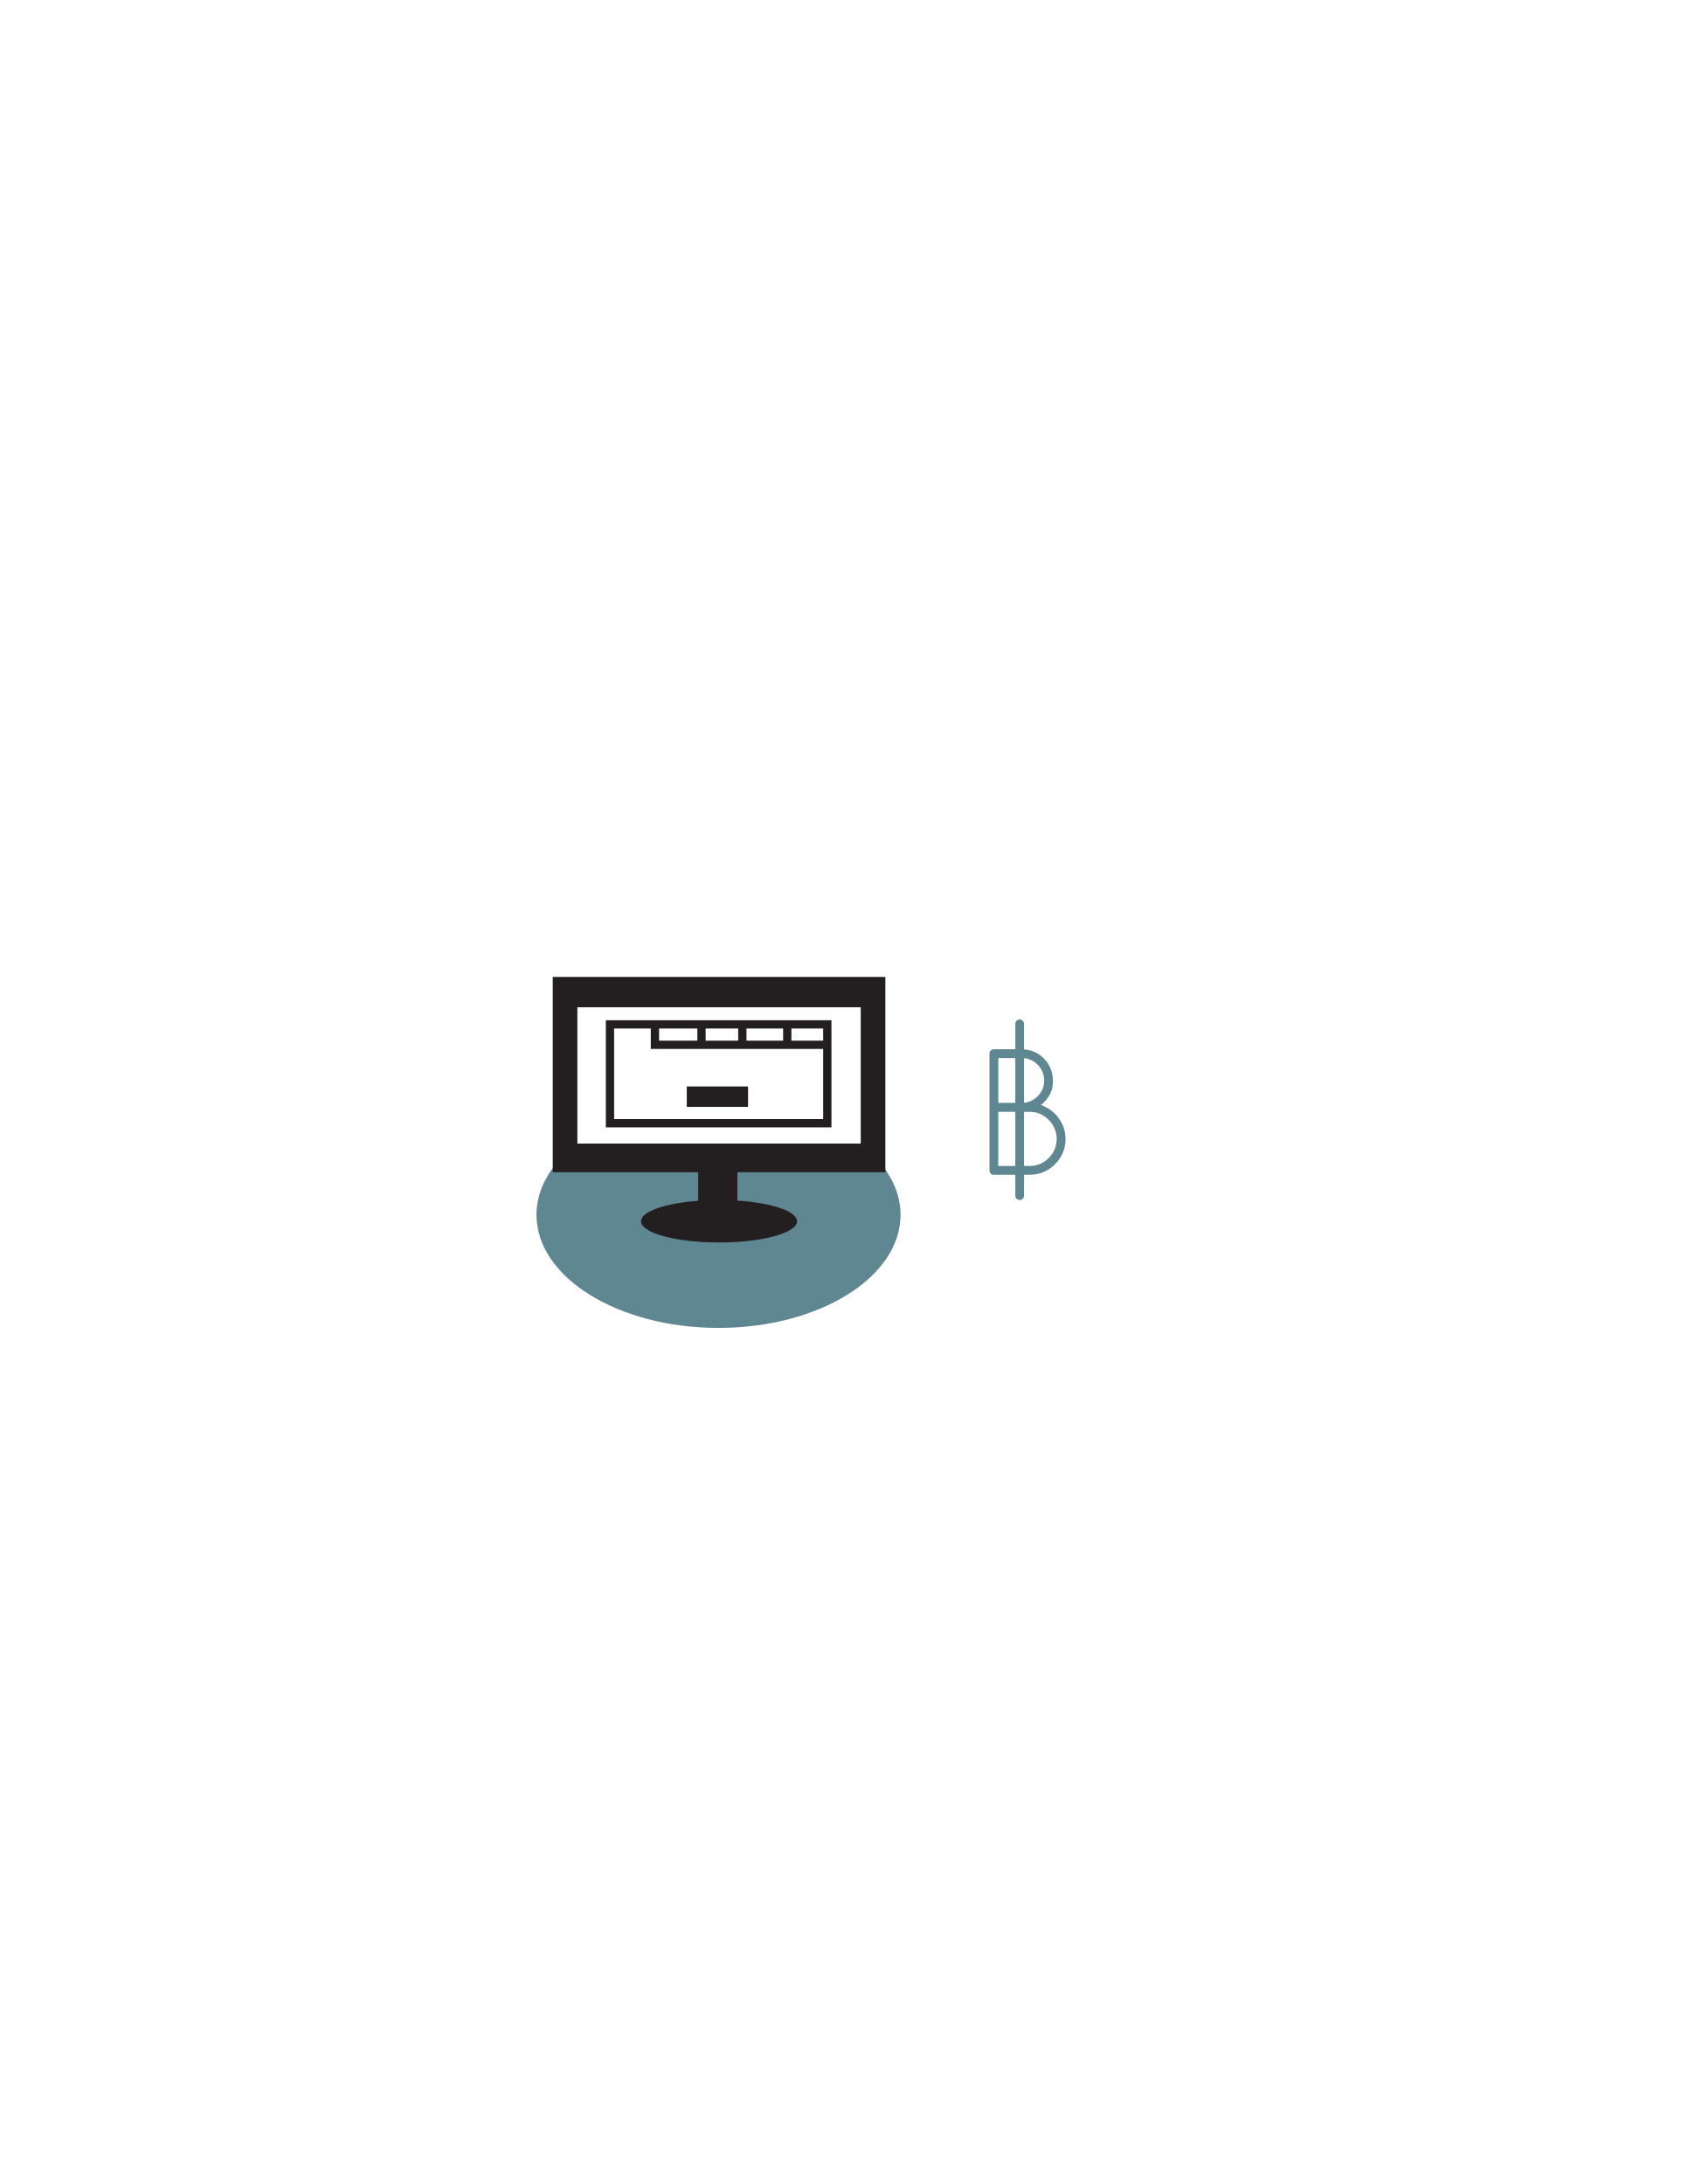
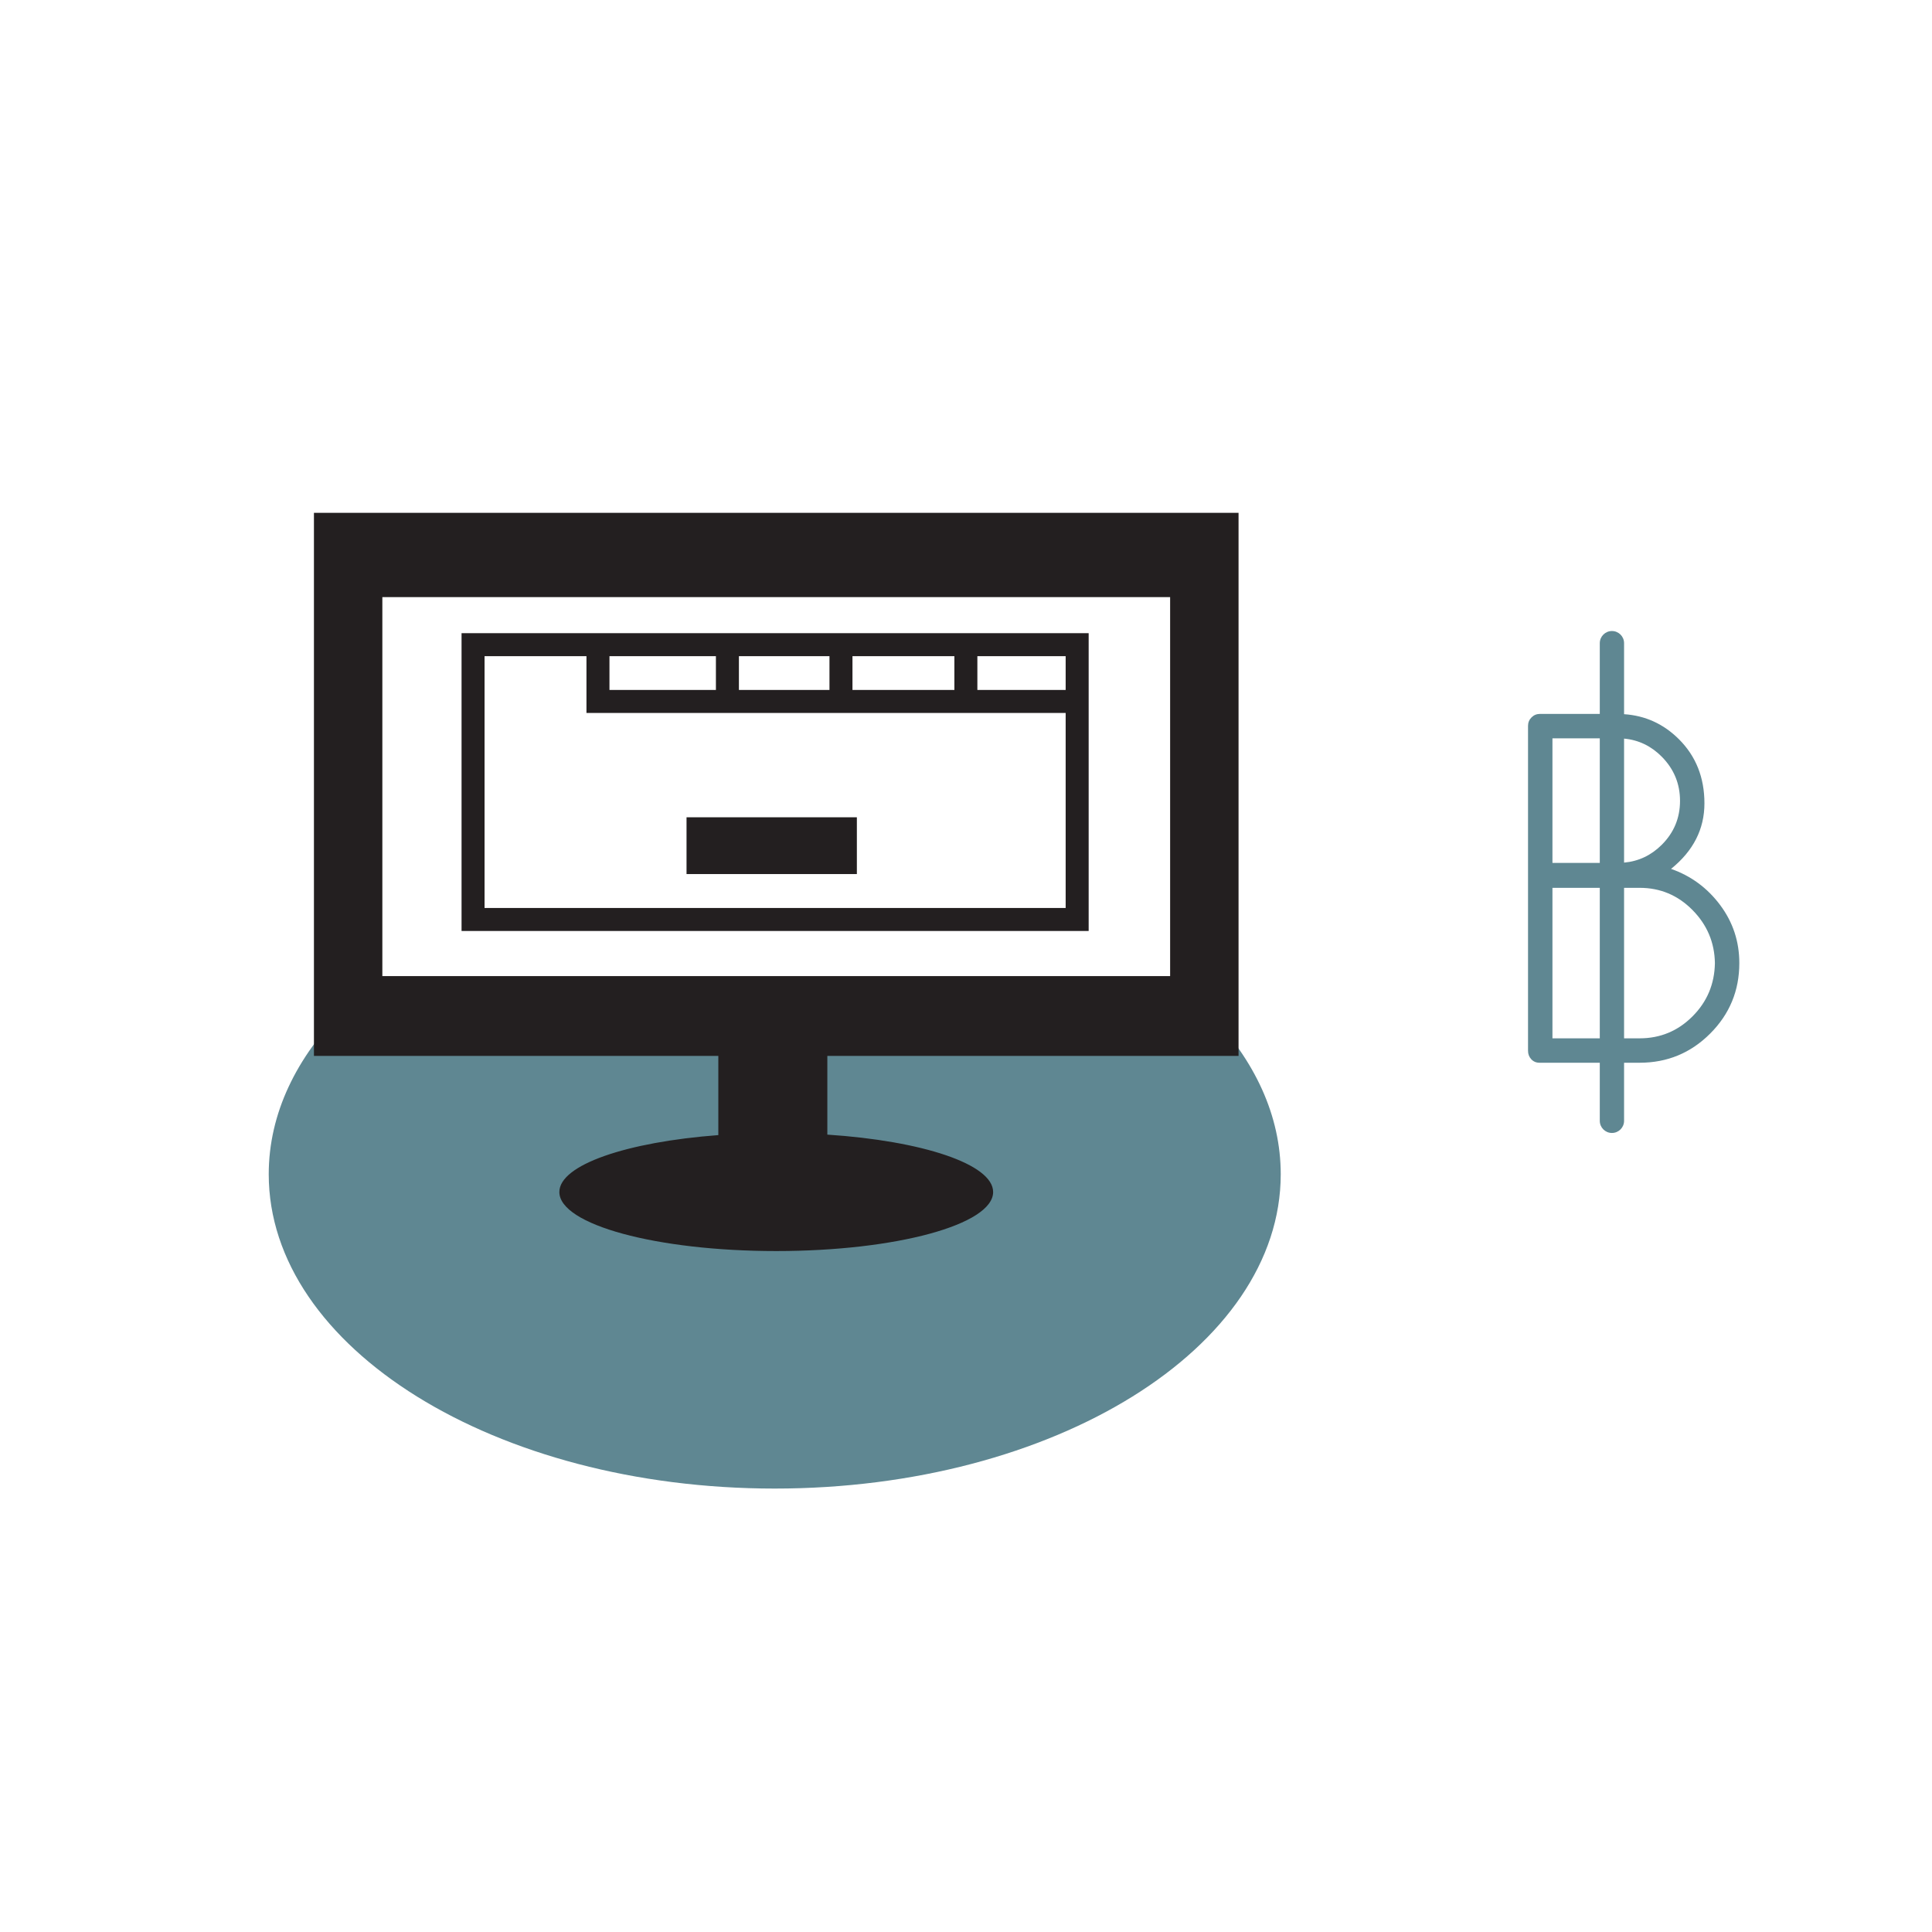
- <svg xmlns="http://www.w3.org/2000/svg" version="1.1" id="Layer_1" x="0px" y="0px" width="612px" height="792px" viewBox="0 0 612 792" enable-background="new 0 0 612 792" xml:space="preserve">
-   <path fill="#5F8792" d="M317.204,419.54l-0.037,1.626H204.5l-0.114-2.171c-6.245,6.263-9.859,13.645-9.859,21.554  c0,22.644,29.549,41,66,41s66-18.356,66-41C326.527,432.869,323.119,425.685,317.204,419.54z" />
-   <path fill="#5F8792" d="M383.84,405.434c-1.669-2.231-3.803-3.803-6.402-4.713c2.902-2.34,4.354-5.188,4.354-8.547  c0-3.357-1.104-6.143-3.314-8.353c-2.011-2.011-4.403-3.096-7.167-3.278v-9.263c0-0.875-0.709-1.584-1.584-1.584  s-1.584,0.709-1.584,1.584v9.226h-7.8c-0.434,0-0.803,0.152-1.105,0.455c-0.304,0.304-0.455,0.672-0.455,1.105v42.38  c0,0.434,0.141,0.802,0.423,1.105c0.281,0.304,0.639,0.455,1.072,0.455h7.865v7.576c0,0.875,0.709,1.584,1.584,1.584  s1.584-0.709,1.584-1.584v-7.576h2.032c3.596,0,6.662-1.268,9.197-3.803c2.535-2.535,3.803-5.6,3.803-9.197  C386.343,410.19,385.508,407.666,383.84,405.434z M376.236,386.096c1.581,1.604,2.372,3.521,2.372,5.752  c0,2.232-0.791,4.139-2.372,5.72c-1.385,1.385-3.027,2.163-4.925,2.335v-16.175C373.209,383.904,374.85,384.694,376.236,386.096z   M361.968,383.691h6.175v16.25h-6.175V383.691z M361.968,422.821v-19.63h6.175v19.63H361.968z M380.233,419.962  c-1.907,1.907-4.204,2.86-6.89,2.86h-2.032v-19.63h2.032c2.686,0,4.982,0.965,6.89,2.893c1.906,1.929,2.882,4.236,2.925,6.922  C383.115,415.736,382.139,418.055,380.233,419.962z" />
+ <svg xmlns="http://www.w3.org/2000/svg" version="1.1" id="Layer_1" x="0px" y="0px" width="252px" height="252px" viewBox="180 270 252 252" enable-background="new 180 270 252 252" xml:space="preserve">
+   <path fill="#5F8792" d="M337.729,402.152l-0.037,1.626H225.025l-0.114-2.171c-6.245,6.263-9.859,13.645-9.859,21.554  c0,22.644,29.549,41,66,41s66-18.356,66-41C347.052,415.481,343.644,408.297,337.729,402.152z" />
+   <path fill="#5F8792" d="M404.365,388.046c-1.669-2.231-3.803-3.803-6.402-4.713c2.902-2.34,4.354-5.188,4.354-8.547  c0-3.357-1.104-6.143-3.314-8.353c-2.011-2.011-4.403-3.096-7.167-3.278v-9.263c0-0.875-0.709-1.584-1.584-1.584  s-1.584,0.709-1.584,1.584v9.226h-7.8c-0.434,0-0.803,0.152-1.105,0.455c-0.304,0.304-0.455,0.672-0.455,1.105v42.38  c0,0.434,0.141,0.802,0.423,1.105c0.281,0.304,0.639,0.455,1.072,0.455h7.865v7.576c0,0.875,0.709,1.584,1.584,1.584  s1.584-0.709,1.584-1.584v-7.576h2.032c3.596,0,6.662-1.268,9.197-3.803s3.803-5.6,3.803-9.197  C406.868,392.802,406.033,390.278,404.365,388.046z M396.761,368.708c1.581,1.604,2.372,3.521,2.372,5.752  c0,2.232-0.791,4.139-2.372,5.72c-1.385,1.385-3.027,2.163-4.925,2.335V366.34C393.734,366.516,395.375,367.306,396.761,368.708z   M382.493,366.303h6.175v16.25h-6.175V366.303z M382.493,405.433v-19.63h6.175v19.63H382.493z M400.758,402.574  c-1.907,1.907-4.204,2.86-6.89,2.86h-2.032v-19.63h2.032c2.686,0,4.982,0.965,6.89,2.893c1.906,1.929,2.882,4.236,2.925,6.922  C403.64,398.348,402.664,400.667,400.758,402.574z" />
  <g>
-     <path fill="#231F20" d="M219.678,408.82h81.796v-38.844h-81.796V408.82z M298.474,377.382h-11.516v-4.406h11.516V377.382z    M238.97,372.976h13.885v4.406H238.97V372.976z M255.855,372.976h11.812v4.406h-11.812V372.976z M270.667,372.976h13.292v4.406   h-13.292V372.976z M222.678,372.976h13.292v7.406h62.504v25.438h-75.796V372.976z" />
-     <rect x="249.023" y="393.99" fill="#231F20" width="22.217" height="7.406" />
-     <path fill="#231F20" d="M321.025,425.112v-70.836H200.423v70.836h52.747v10.333c-11.955,0.9-20.736,3.881-20.736,7.422   c0,4.254,12.666,7.702,28.29,7.702c15.624,0,28.29-3.448,28.29-7.702c0-3.628-9.218-6.669-21.625-7.485v-10.27H321.025z    M209.347,365.274H312.1v49.432H209.347V365.274z" />
+     <path fill="#231F20" d="M240.203,391.432h81.796v-38.844h-81.796L240.203,391.432L240.203,391.432z M318.999,359.994h-11.516   v-4.406h11.516V359.994z M259.495,355.588h13.885v4.406h-13.885V355.588z M276.38,355.588h11.812v4.406H276.38V355.588z    M291.192,355.588h13.292v4.406h-13.292V355.588z M243.203,355.588h13.292v7.406h62.504v25.438h-75.796L243.203,355.588   L243.203,355.588z" />
+     <rect x="269.548" y="376.602" fill="#231F20" width="22.217" height="7.406" />
+     <path fill="#231F20" d="M341.55,407.724v-70.836H220.948v70.836h52.747v10.333c-11.955,0.9-20.736,3.881-20.736,7.422   c0,4.254,12.666,7.702,28.29,7.702c15.624,0,28.29-3.448,28.29-7.702c0-3.628-9.218-6.669-21.625-7.485v-10.27L341.55,407.724   L341.55,407.724z M229.872,347.886h102.753v49.432H229.872V347.886z" />
  </g>
</svg>
